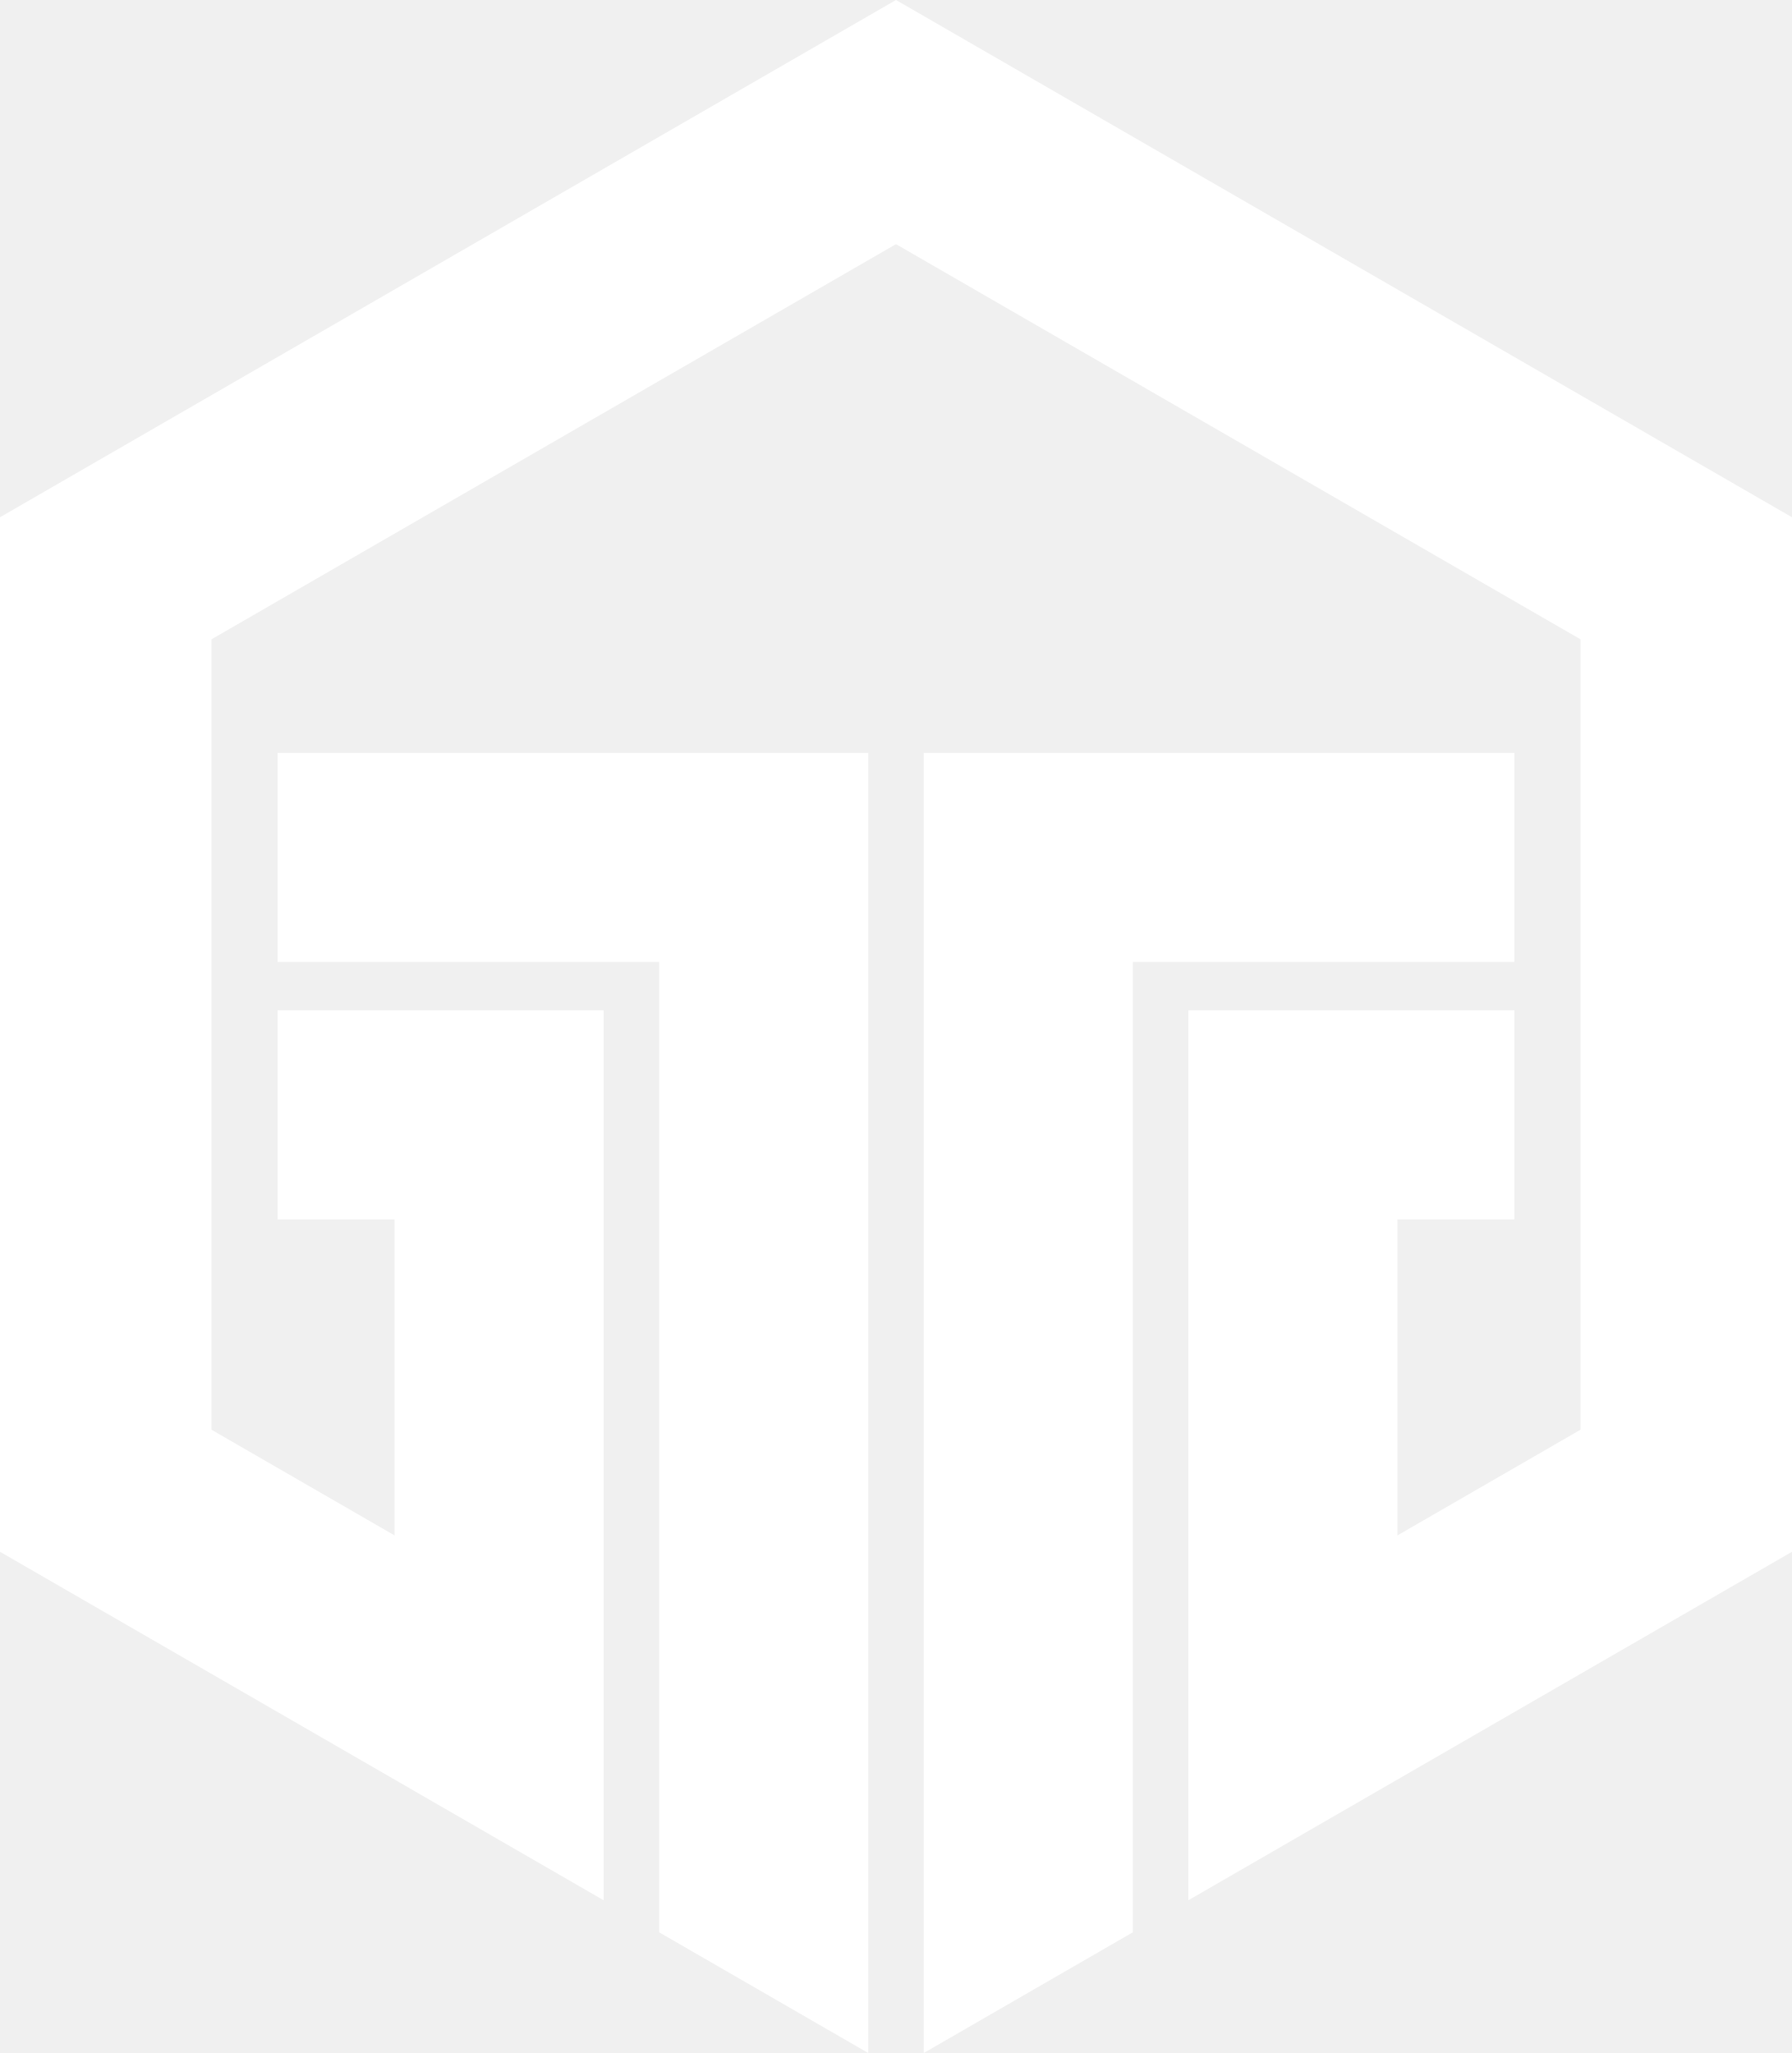
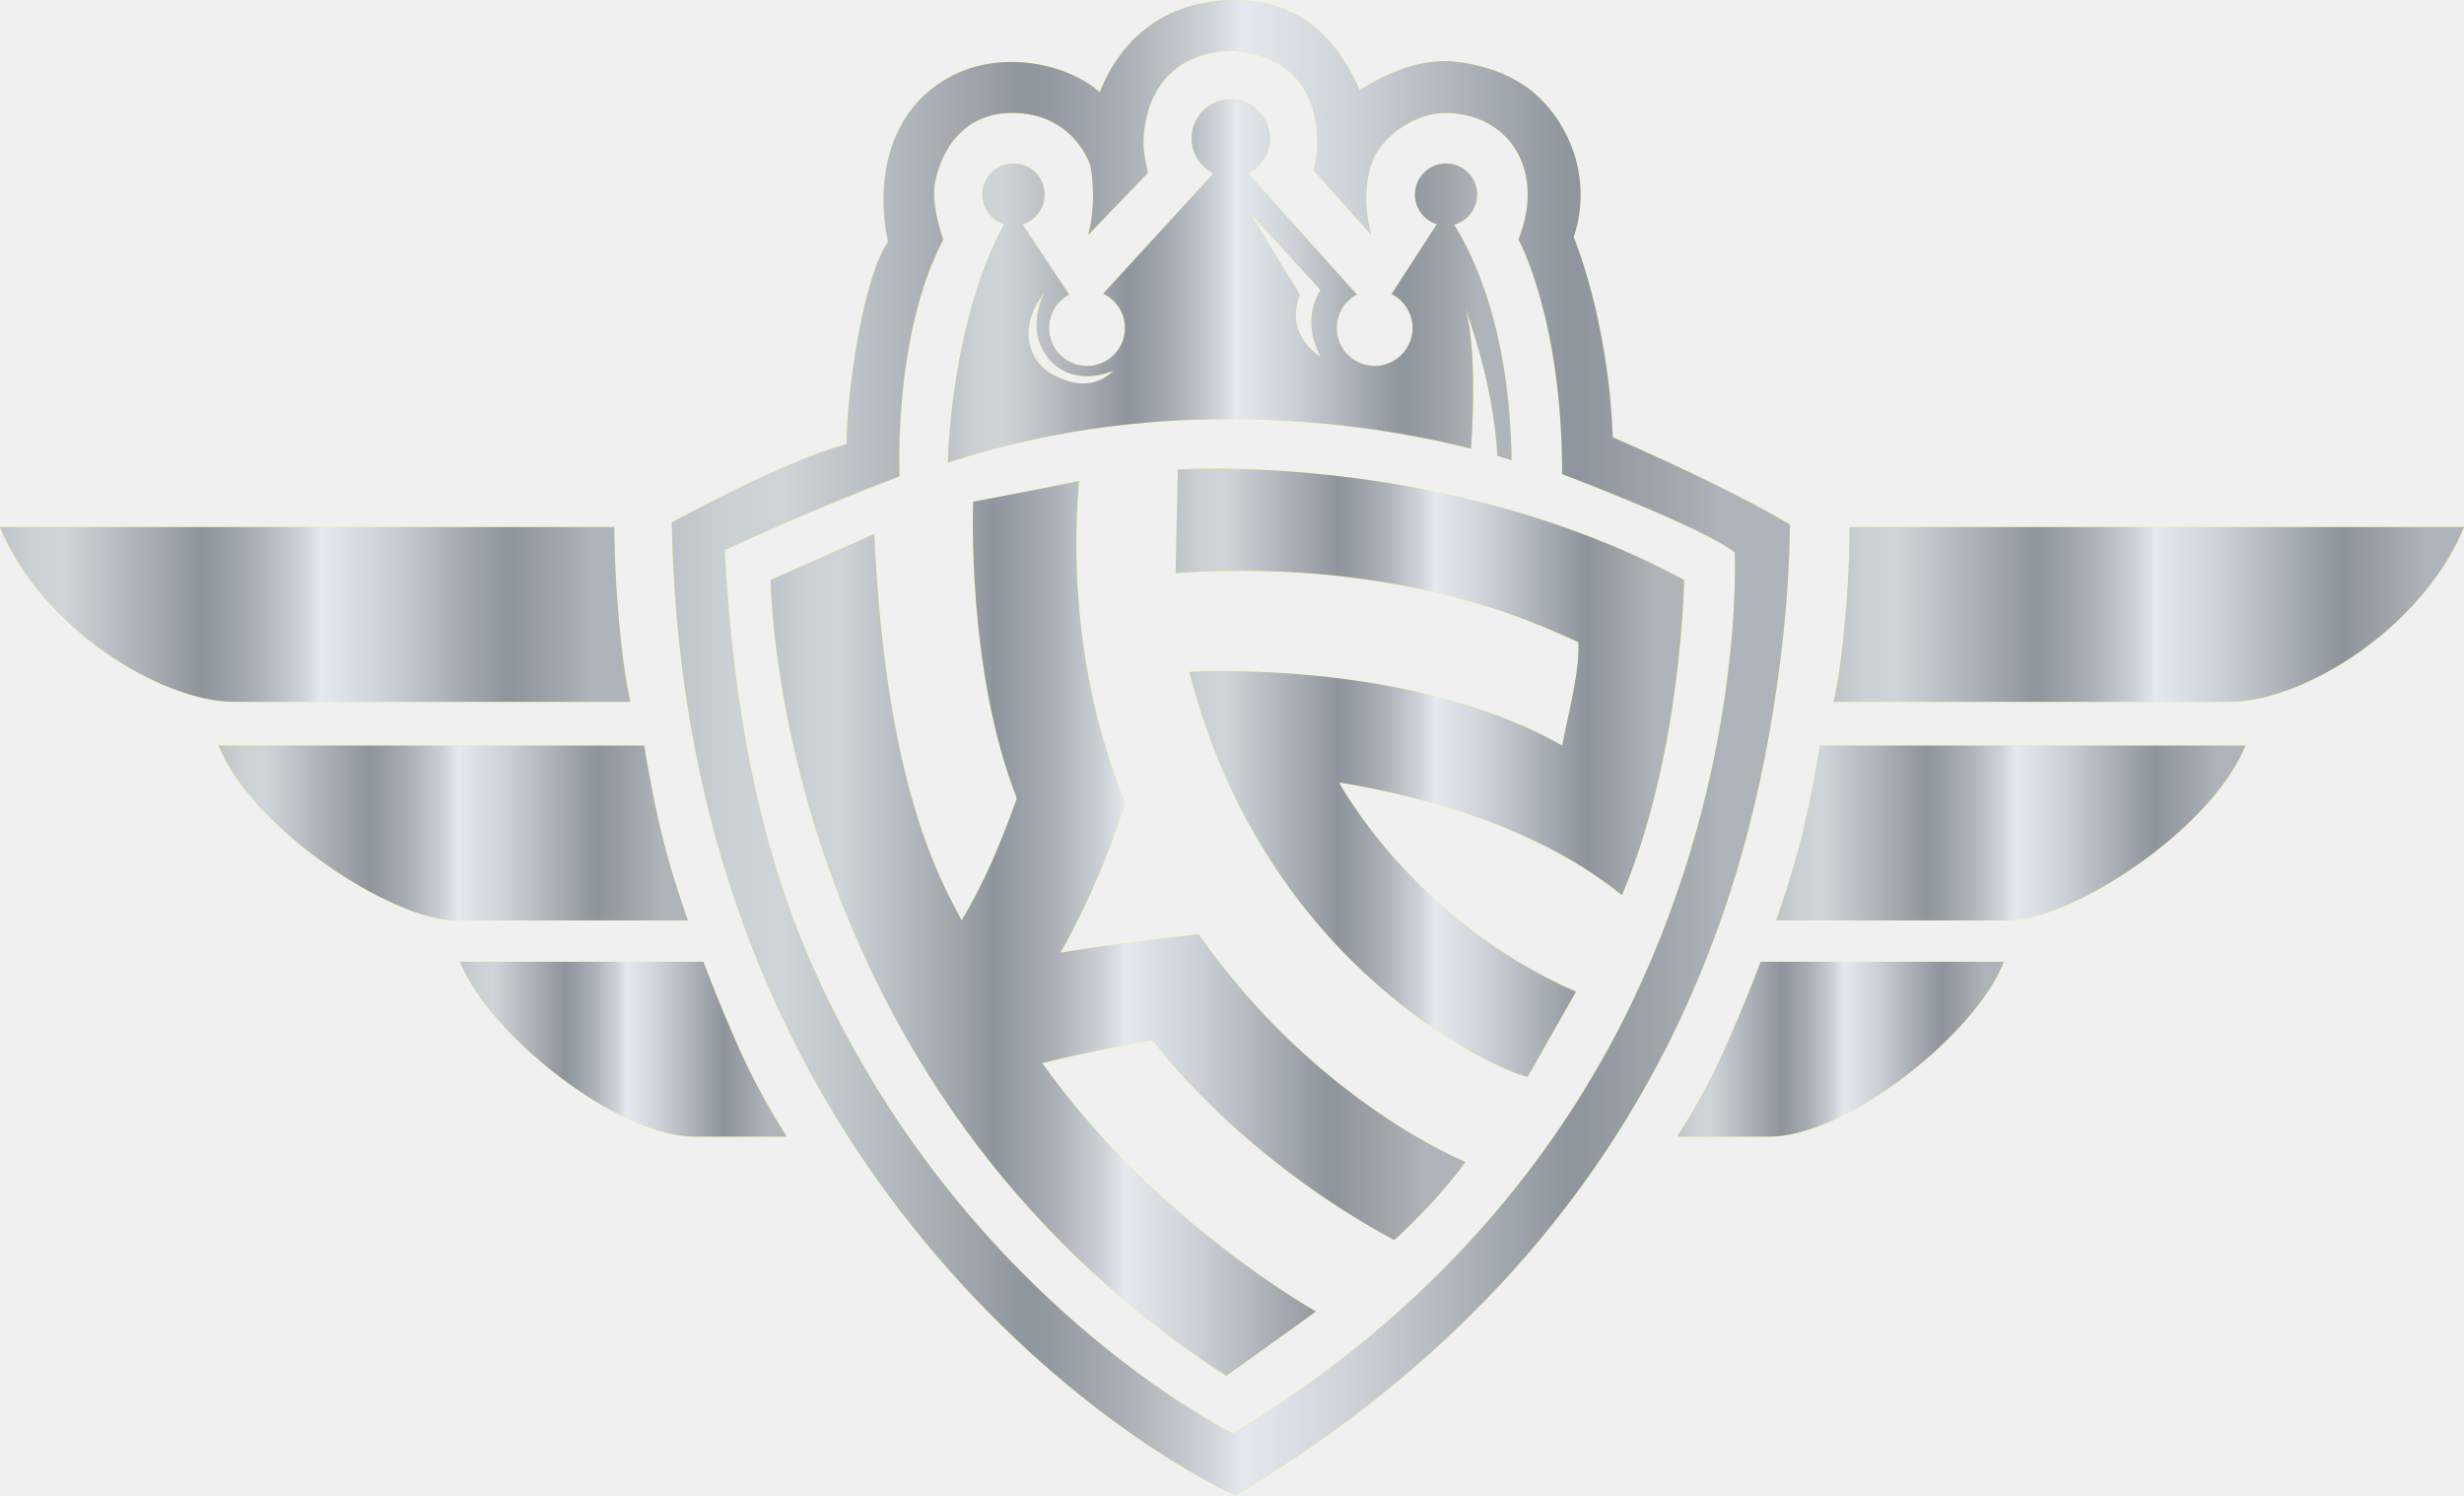
- <svg xmlns="http://www.w3.org/2000/svg" viewBox="0 0 1517 1738.11">
+ <svg xmlns="http://www.w3.org/2000/svg" xmlns:xlink="http://www.w3.org/1999/xlink" id="Layer_1" viewBox="0 0 1071 650.1">
  <defs>
-     <style>.cls-1{fill:#fff;}</style>
+     <style>.cls-1{fill:#ff0;}.cls-2{fill:#fcee21;}.cls-3{fill:url(#linear-gradient);}.cls-4{fill:url(#linear-gradient-2);}.cls-5{fill:url(#linear-gradient-3);}.cls-6{fill:url(#linear-gradient-4);}.cls-7{fill:url(#linear-gradient-5);}.cls-8{fill:url(#linear-gradient-6);}.cls-9{fill:url(#linear-gradient-7);}.cls-10{fill:url(#linear-gradient-8);}.cls-11{fill:url(#linear-gradient-9);}.cls-12{fill:url(#linear-gradient-10);}</style>
+     <linearGradient id="linear-gradient" y1="267.1" x2="274" y2="267.1" gradientUnits="userSpaceOnUse">
+       <stop offset="0" stop-color="#bfc4c9" />
+       <stop offset="0" stop-color="#bfc4c9" />
+       <stop offset="0.05" stop-color="#cbd0d5" />
+       <stop offset="0.1" stop-color="#cfd4d9" />
+       <stop offset="0.25" stop-color="#a5aab1" />
+       <stop offset="0.32" stop-color="#8f959c" />
+       <stop offset="0.35" stop-color="#979da4" />
+       <stop offset="0.41" stop-color="#acb1b8" />
+       <stop offset="0.48" stop-color="#ced3da" />
+       <stop offset="0.51" stop-color="#e4e9f0" />
+       <stop offset="0.61" stop-color="#cdd2d9" />
+       <stop offset="0.8" stop-color="#90969d" />
+       <stop offset="0.81" stop-color="#8f959c" />
+       <stop offset="0.89" stop-color="#a0a6ac" />
+       <stop offset="0.94" stop-color="#afb4ba" />
+     </linearGradient>
+     <linearGradient id="linear-gradient-2" x1="95" y1="362.1" x2="299" y2="362.1" xlink:href="#linear-gradient" />
+     <linearGradient id="linear-gradient-3" x1="200" y1="456.1" x2="342" y2="456.1" xlink:href="#linear-gradient" />
+     <linearGradient id="linear-gradient-4" x1="335" y1="403.6" x2="637" y2="403.6" xlink:href="#linear-gradient" />
+     <linearGradient id="linear-gradient-5" x1="412" y1="122.11" x2="657" y2="122.11" xlink:href="#linear-gradient" />
+     <linearGradient id="linear-gradient-6" x1="511" y1="335.9" x2="732" y2="335.9" xlink:href="#linear-gradient" />
+     <linearGradient id="linear-gradient-7" x1="292" y1="325.05" x2="778" y2="325.05" xlink:href="#linear-gradient" />
+     <linearGradient id="linear-gradient-8" x1="729" y1="456.1" x2="871" y2="456.1" xlink:href="#linear-gradient" />
+     <linearGradient id="linear-gradient-9" x1="772" y1="362.1" x2="976" y2="362.1" xlink:href="#linear-gradient" />
+     <linearGradient id="linear-gradient-10" x1="797" y1="267.1" x2="1071" y2="267.1" xlink:href="#linear-gradient" />
  </defs>
-   <polygon class="cls-1" points="1282 814.38 959 814.38 959 1635.92 782 1738.11 782 637.38 1282 637.38 1282 814.38" />
-   <polygon class="cls-1" points="1517 437.92 1517 1313.76 1183 1506.59 1006 1608.79 1006 855.38 1282 855.38 1282 1032.38 1183 1032.38 1183 1299.91 1338 1210.42 1338 541.27 758.5 206.69 179 541.27 179 1210.42 334 1299.91 334 1032.38 235 1032.38 235 855.38 511 855.38 511 1608.79 334 1506.59 0 1313.76 0 437.92 758.5 0 1517 437.92" />
-   <polygon class="cls-1" points="735 637.38 735 1738.11 558 1635.92 558 814.38 235 814.38 235 637.38 735 637.38" />
+   <path class="cls-1" d="M637,505.1c-8,11-19,23-31,34-70-38-105-87-105-87s-28,5-48,10c49,69,119,108,119,108l-39,28c-197-128-198-346-198-346l45-20c5,110,29,151,38,168,10-17,16-31,24-53-22-56-19-129-19-129s37-7,46-9c-7,83,20,138,20,140a341,341,0,0,1-28,65s24-4,60-8C572,479.1,637,505.1,637,505.1Z" transform="translate(0 0)" />
+   <path class="cls-1" d="M705,389.1c-9-7-44-36-123-49,0,0,32,60,103,91,0,0-17,30-21,37-11-2-114-46-147-176,0,0,95-6,162,32,2-11,8-33,7-45-10-4-71-37-175-30l1-45s116-8,220,48C732,252.1,731,328.1,705,389.1Z" transform="translate(0 0)" />
+   <path class="cls-2" d="M657,200.1c-.76-58-17.25-90.36-25-102.45a13.52,13.52,0,1,0-7.48-.16l-19.67,30.33a16.48,16.48,0,1,1-15.08.21L542.46,75.38a17,17,0,1,0-15,0L480,127.1l-.4.61a16.49,16.49,0,1,1-14.9.34c-6.22-9.42-15-22.64-20.29-30.53a13.51,13.51,0,1,0-8-.07C412.91,141.17,412,201.1,412,201.1c98.27-32.24,190-15.57,227.39-6.08.84-12.2,2.37-43.48-2.39-60.92,4.59,12.84,12.54,38.31,13.82,64C654.85,199.35,657,200.1,657,200.1Zm-199-37a20.5,20.5,0,0,1-11-18c0-9.84,6.78-17.75,7-18-.33.6-8.78,16.23,2,29s27.42,5.27,28,5C474,171.1,462,165.1,458,163.1Zm116-8s-16-9-9-27l-22-36,31,34S565,138.1,574,155.1Z" transform="translate(0 0)" />
+   <path class="cls-1" d="M701,190.1c-2-52-17-87-17-87a57.63,57.63,0,0,0-2-42c-10-22-27-31-47-34s-37,8-44,12c-6-13-20-41-58-39s-51,30-55,40c-13-12-46-21-71-3s-25,50-21,68c-11,16-18,66-18,88-27,7-76,34-76,34,3,161,66.47,266.39,126.59,331.74C479.48,625,537,650.1,537,650.1c191.69-114.27,227-279,237.53-368.92A506.38,506.38,0,0,0,778,228.1S756,214.1,701,190.1Zm8.49,245.39c-31.28,65.26-84.93,134-173.49,187.61,0,0-118.1-57.39-182.65-202.79-22.18-50-34.51-108.57-38.35-181.21,0,0,41-19,76-32,0,0-3-61,19-103,0,0-4-11-4-20s7-35,34-35,34,23,34,23,3,15-1,30l26-27s-2-8-2-13,1-38,37-40c36,1.16,42,31,37,52l25,28c-.2-.69-5.33-18.36,1-33,4.77-11,19.12-20,31-20,28,0,44,25,32,55,0,0,19,34,19,102,0,0,61,23,75,34C754,240.1,758.74,332.74,709.49,435.49Z" transform="translate(0 0)" />
+   <path class="cls-1" d="M274,305.1H102c-32,0-84-32-102-76H267s0,19,2,40C271,293.1,274,305.1,274,305.1Z" transform="translate(0 0)" />
+   <path class="cls-1" d="M299,400.1H198c-27,0-88-39-103-76H280s3,19,7.32,37.29S299,400.1,299,400.1Z" transform="translate(0 0)" />
+   <path class="cls-1" d="M342,494.1H302c-34,0-90-45-102-76H305.75s6.25,17,15.7,38.16A288.71,288.71,0,0,0,342,494.1Z" transform="translate(0 0)" />
+   <path class="cls-1" d="M1071,229.1c-18,44-70,76-102,76H797s3-12,5-36c2-21,2-40,2-40Z" transform="translate(0 0)" />
+   <path class="cls-1" d="M976,324.1c-15,37-76,76-103,76H772s7.35-20.41,11.68-38.71S791,324.1,791,324.1Z" transform="translate(0 0)" />
+   <path class="cls-1" d="M871,418.1c-12,31-68,76-102,76H729a288.71,288.71,0,0,0,20.55-37.84c9.45-21.16,15.7-38.16,15.7-38.16Z" transform="translate(0 0)" />
+   <path class="cls-3" d="M102,305.1c-32,0-84-32-102-76H267s0,19,2,40c2,24,5,36,5,36Z" transform="translate(0 0)" />
+   <path class="cls-4" d="M299,400.1H198c-27,0-88-39-103-76H280s3,19,7.32,37.29S299,400.1,299,400.1Z" transform="translate(0 0)" />
+   <path class="cls-5" d="M321.45,456.26A288.71,288.71,0,0,0,342,494.1H302c-34,0-90-45-102-76H305.75S312,435.1,321.45,456.26Z" transform="translate(0 0)" />
+   <path class="cls-6" d="M637,505.1c-8,11-19,23-31,34-70-38-105-87-105-87s-28,5-48,10c49,69,119,108,119,108l-39,28c-197-128-198-346-198-346l45-20c5,110,29,151,38,168,10-17,16-31,24-53-22-56-19-129-19-129s37-7,46-9c-7,83,20,138,20,140a341,341,0,0,1-28,65s24-4,60-8C572,479.1,637,505.1,637,505.1Z" transform="translate(0 0)" />
+   <path class="cls-7" d="M657,200.1c-.76-58-17.25-90.36-25-102.45a13.52,13.52,0,1,0-7.48-.16l-19.67,30.33a16.48,16.48,0,1,1-15.08.21L542.46,75.38a17,17,0,1,0-15,0L480,127.1l-.4.61a16.49,16.49,0,1,1-14.9.34c-6.22-9.42-15-22.64-20.29-30.53a13.51,13.51,0,1,0-8-.07C412.91,141.17,412,201.1,412,201.1c98.27-32.24,190-15.57,227.39-6.08.84-12.2,2.37-43.48-2.39-60.92,4.59,12.84,12.54,38.31,13.82,64C654.85,199.35,657,200.1,657,200.1Zm-199-37a20.5,20.5,0,0,1-11-18c0-9.84,6.78-17.75,7-18-.33.6-8.78,16.23,2,29s27.42,5.27,28,5C474,171.1,462,165.1,458,163.1Zm116-8s-16-9-9-27l-22-36,31,34S565,138.1,574,155.1Z" transform="translate(0 0)" />
+   <path class="cls-8" d="M732,252.1s-1,76-27,137c-9-7-44-36-123-49,0,0,32,60,103,91,0,0-17,30-21,37-11-2-114-46-147-176,0,0,95-6,162,32,2-11,8-33,7-45-10-4-71-37-175-30l1-45S628,196.1,732,252.1Z" transform="translate(0 0)" />
+   <path class="cls-9" d="M701,190.1c-2-52-17-87-17-87a57.63,57.63,0,0,0-2-42c-10-22-27-31-47-34s-37,8-44,12c-6-13-20-41-58-39s-51,30-55,40c-13-12-46-21-71-3s-25,50-21,68c-11,16-18,66-18,88-27,7-76,34-76,34,3,161,66.47,266.39,126.59,331.74C479.48,625,537,650.1,537,650.1c191.69-114.27,227-279,237.53-368.92A506.38,506.38,0,0,0,778,228.1S756,214.1,701,190.1Zm8.49,245.39c-31.28,65.26-84.93,134-173.49,187.61,0,0-118.1-57.39-182.65-202.79-22.18-50-34.51-108.57-38.35-181.21,0,0,41-19,76-32,0,0-3-61,19-103,0,0-4-11-4-20s7-35,34-35,34,23,34,23,3,15-1,30l26-27s-2-8-2-13,1-38,37-40c36,1.16,42,31,37,52l25,28c-.2-.69-5.33-18.36,1-33,4.77-11,19.12-20,31-20,28,0,44,25,32,55,0,0,19,34,19,102,0,0,61,23,75,34C754,240.1,758.74,332.74,709.49,435.49Z" transform="translate(0 0)" />
+   <path class="cls-10" d="M765.25,418.1H871c-12,31-68,76-102,76H729a288.71,288.71,0,0,0,20.55-37.84C759,435.1,765.25,418.1,765.25,418.1Z" transform="translate(0 0)" />
+   <path class="cls-11" d="M791,324.1H976c-15,37-76,76-103,76H772s7.35-20.41,11.68-38.71S791,324.1,791,324.1Z" transform="translate(0 0)" />
+   <path class="cls-12" d="M1071,229.1c-18,44-70,76-102,76H797s3-12,5-36c2-21,2-40,2-40Z" transform="translate(0 0)" />
</svg>
